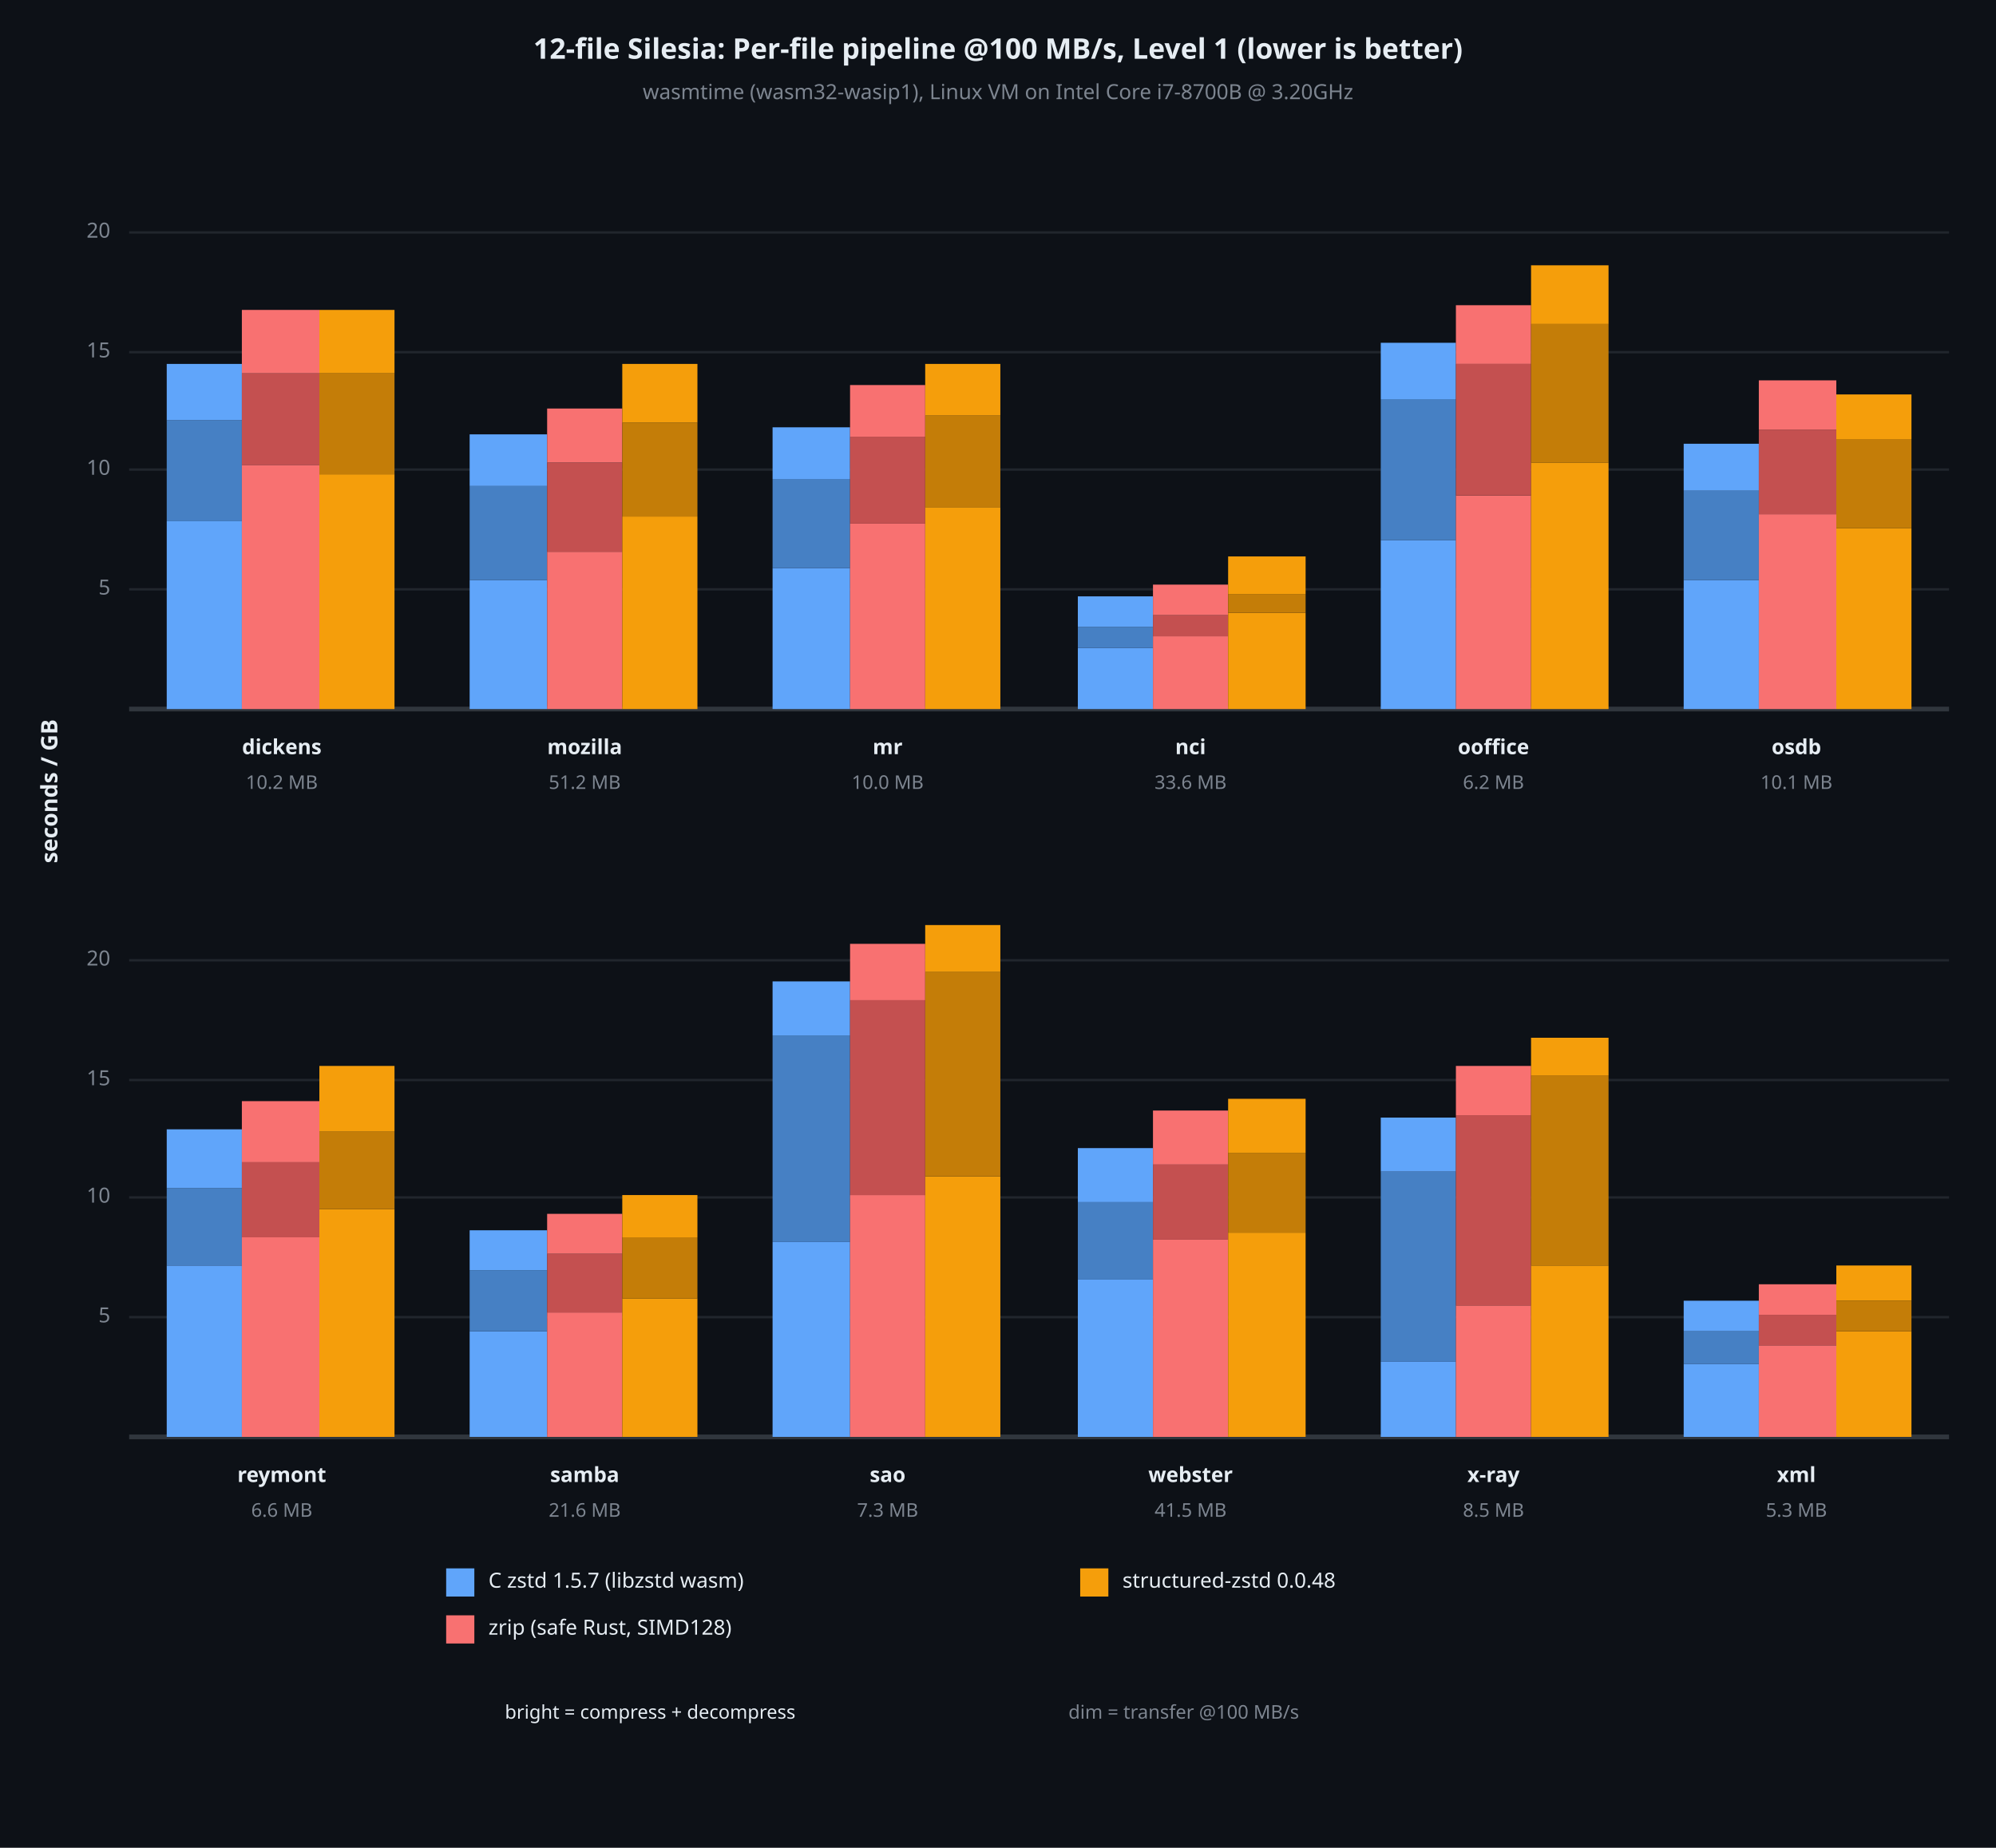
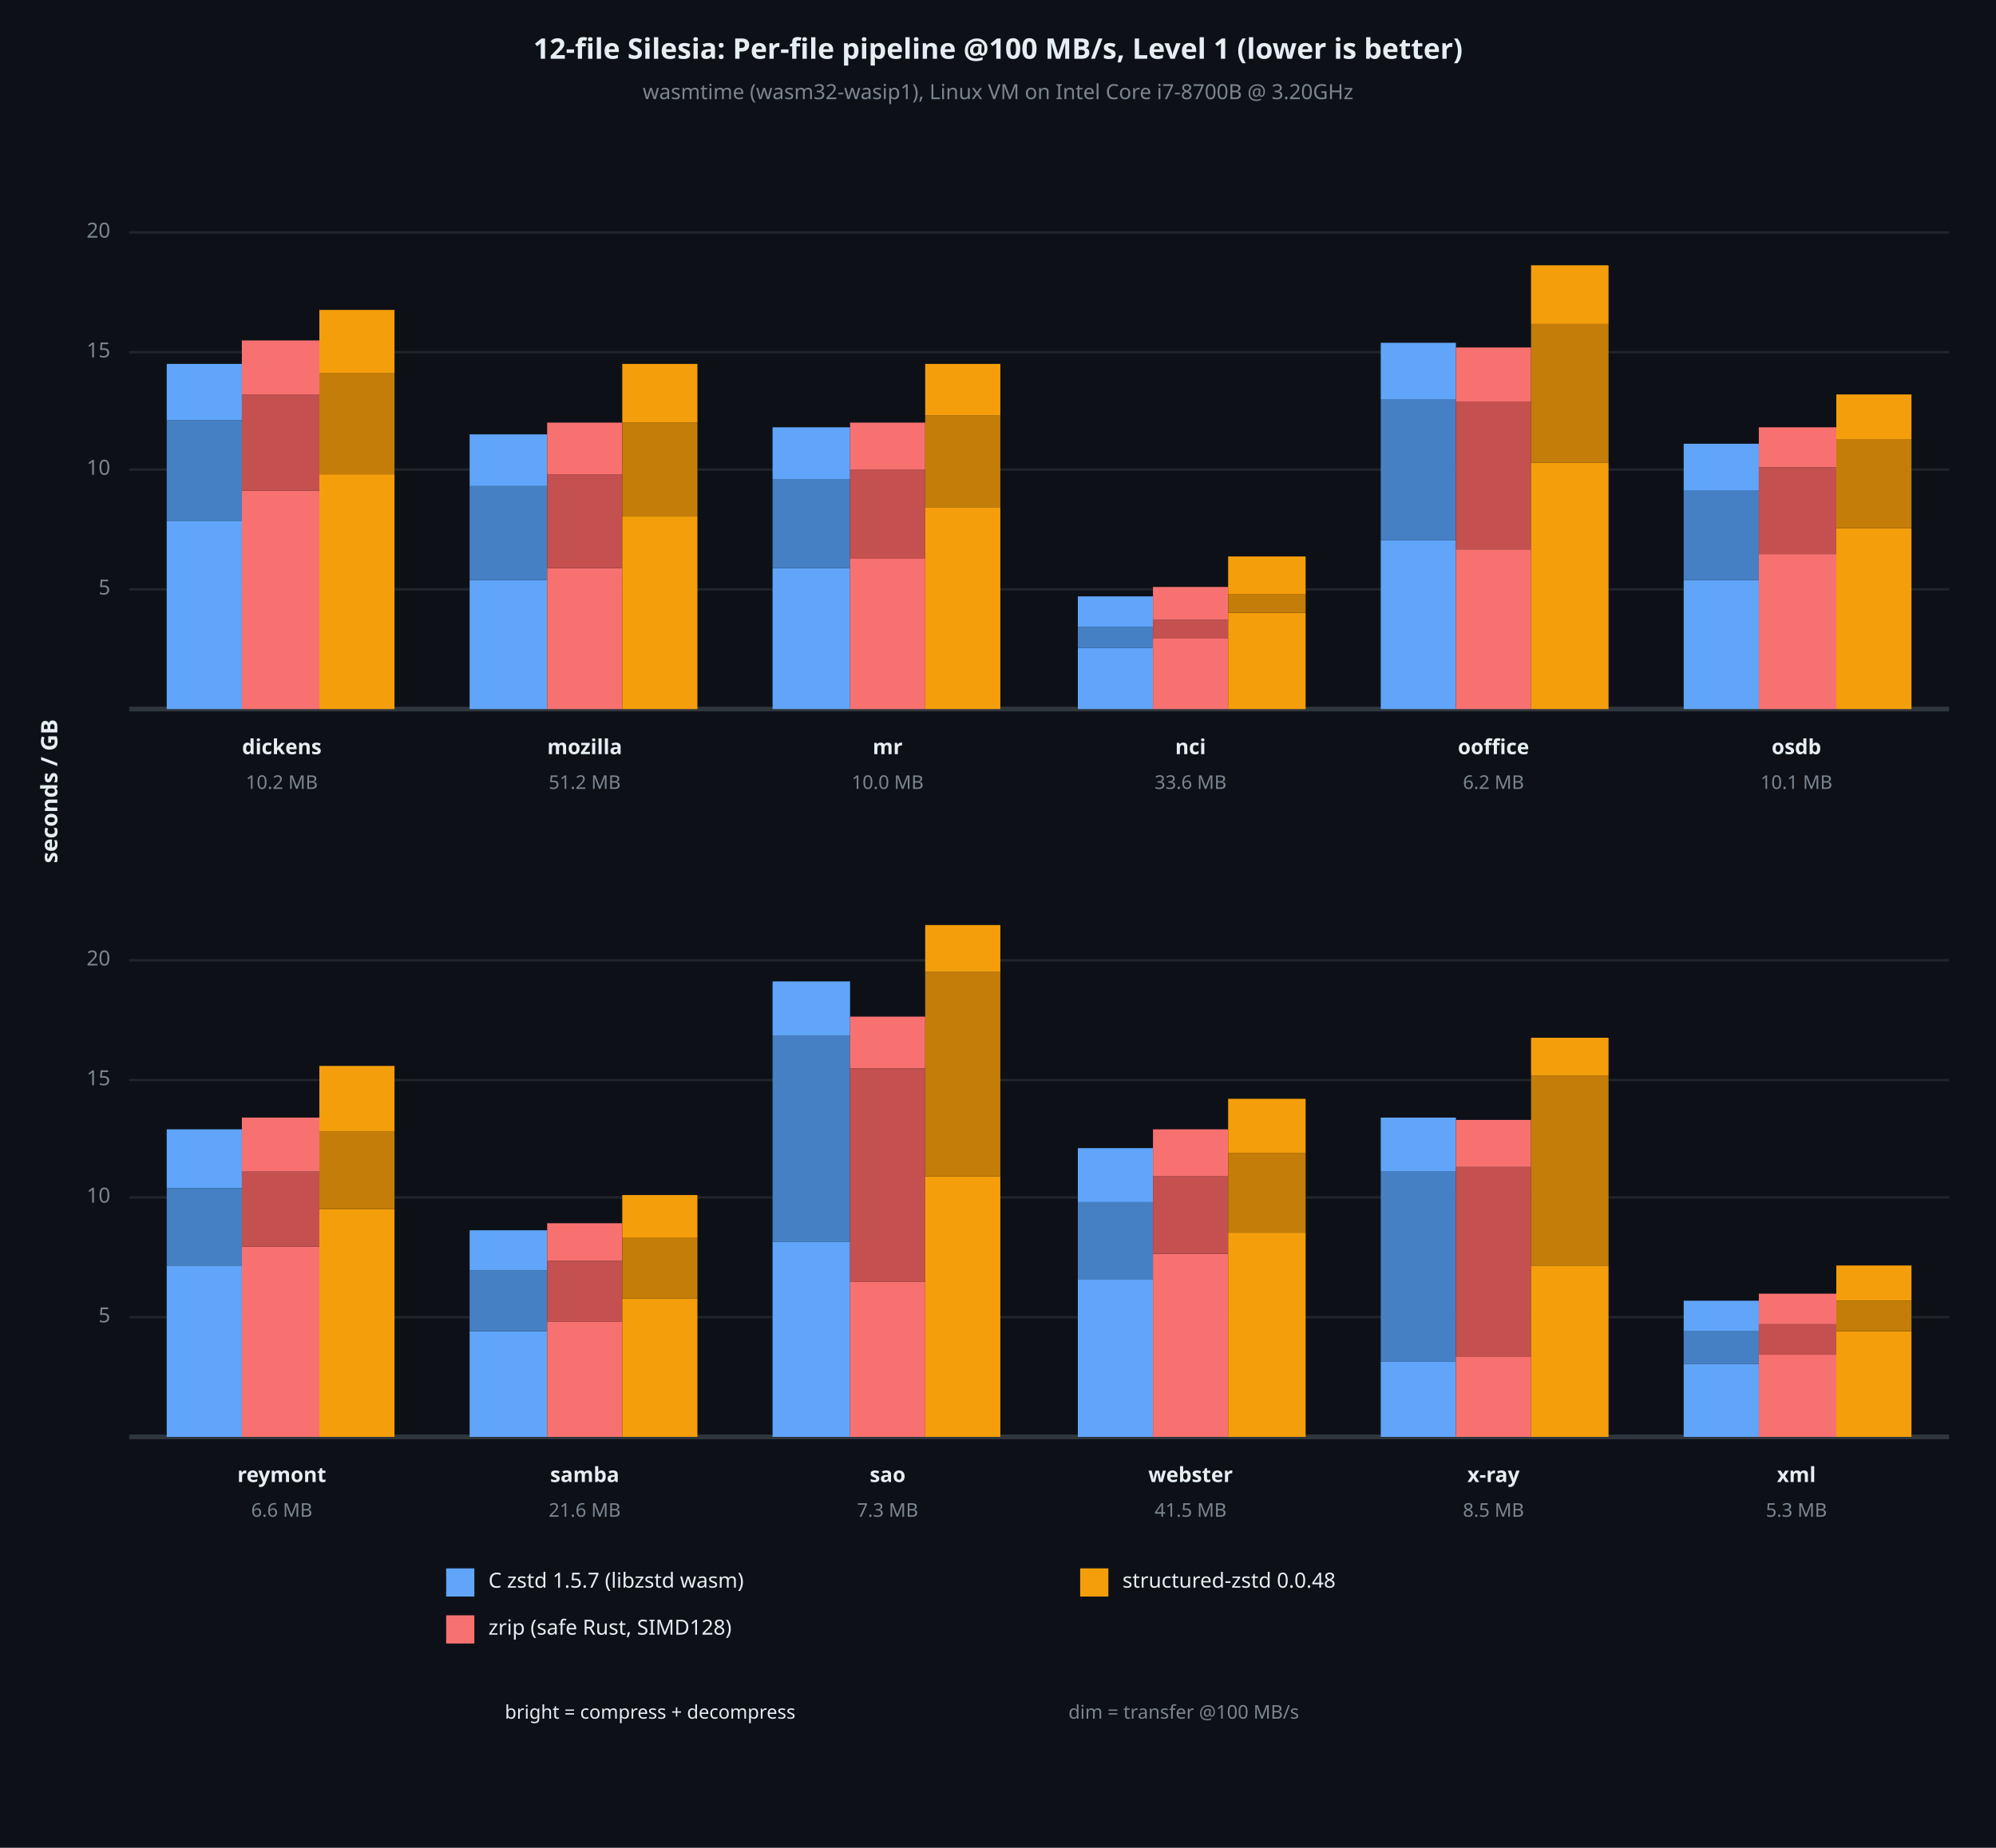
<svg xmlns="http://www.w3.org/2000/svg" viewBox="0 0 850 787" font-family="system-ui, -apple-system, sans-serif">
  <rect x="0" y="0" width="850" height="787" opacity="1" fill="#0D1117" stroke="none" />
  <text x="425" y="22" dy="0.5ex" text-anchor="middle" font-family="sans-serif" font-size="12.097" opacity="1" fill="#E6EDF3" font-weight="bold">
12-file Silesia: Per-file pipeline @100 MB/s, Level 1 (lower is better)
</text>
  <text x="425" y="40" dy="0.5ex" text-anchor="middle" font-family="sans-serif" font-size="8.871" opacity="1" fill="#7D8590">
wasmtime (wasm32-wasip1), Linux VM on Intel Core i7-8700B @ 3.20GHz
</text>
  <text x="22" y="337" dy="0.5ex" text-anchor="middle" font-family="sans-serif" font-size="9.677" opacity="1" fill="#E6EDF3" font-weight="bold" transform="rotate(270, 22, 337)">
seconds / GB
</text>
  <polyline fill="none" opacity="1" stroke="#21262D" stroke-width="1" points="55,251 830,251 " />
  <text x="47" y="251" dy="0.5ex" text-anchor="end" font-family="sans-serif" font-size="8.871" opacity="1" fill="#7D8590">
5
</text>
  <polyline fill="none" opacity="1" stroke="#21262D" stroke-width="1" points="55,200 830,200 " />
  <text x="47" y="200" dy="0.5ex" text-anchor="end" font-family="sans-serif" font-size="8.871" opacity="1" fill="#7D8590">
10
</text>
  <polyline fill="none" opacity="1" stroke="#21262D" stroke-width="1" points="55,150 830,150 " />
  <text x="47" y="150" dy="0.5ex" text-anchor="end" font-family="sans-serif" font-size="8.871" opacity="1" fill="#7D8590">
15
</text>
  <polyline fill="none" opacity="1" stroke="#21262D" stroke-width="1" points="55,99 830,99 " />
  <text x="47" y="99" dy="0.5ex" text-anchor="end" font-family="sans-serif" font-size="8.871" opacity="1" fill="#7D8590">
20
</text>
  <polyline fill="none" opacity="1" stroke="#30363D" stroke-width="2" points="55,302 830,302 " />
  <rect x="71" y="222" width="32" height="80" opacity="1" fill="#60A5FA" stroke="none" />
  <rect x="71" y="179" width="32" height="43" opacity="1" fill="#4680C4" stroke="none" />
  <rect x="71" y="155" width="32" height="24" opacity="1" fill="#60A5FA" stroke="none" />
-   <rect x="103" y="198" width="33" height="104" opacity="1" fill="#F87171" stroke="none" />
-   <rect x="103" y="159" width="33" height="39" opacity="1" fill="#C45050" stroke="none" />
-   <rect x="103" y="132" width="33" height="27" opacity="1" fill="#F87171" stroke="none" />
+   <rect x="103" y="209" width="33" height="93" opacity="1" fill="#F87171" stroke="none" />
+   <rect x="103" y="168" width="33" height="41" opacity="1" fill="#C45050" stroke="none" />
+   <rect x="103" y="145" width="33" height="23" opacity="1" fill="#F87171" stroke="none" />
  <rect x="136" y="202" width="32" height="100" opacity="1" fill="#F59E0B" stroke="none" />
  <rect x="136" y="159" width="32" height="43" opacity="1" fill="#C47D08" stroke="none" />
  <rect x="136" y="132" width="32" height="27" opacity="1" fill="#F59E0B" stroke="none" />
  <text x="120" y="319" dy="0.5ex" text-anchor="middle" font-family="sans-serif" font-size="8.871" opacity="1" fill="#E6EDF3" font-weight="bold">
dickens
</text>
  <text x="120" y="334" dy="0.5ex" text-anchor="middle" font-family="sans-serif" font-size="8.065" opacity="1" fill="#7D8590">
10.2 MB
</text>
  <rect x="200" y="247" width="33" height="55" opacity="1" fill="#60A5FA" stroke="none" />
  <rect x="200" y="207" width="33" height="40" opacity="1" fill="#4680C4" stroke="none" />
  <rect x="200" y="185" width="33" height="22" opacity="1" fill="#60A5FA" stroke="none" />
-   <rect x="233" y="235" width="32" height="67" opacity="1" fill="#F87171" stroke="none" />
-   <rect x="233" y="197" width="32" height="38" opacity="1" fill="#C45050" stroke="none" />
-   <rect x="233" y="174" width="32" height="23" opacity="1" fill="#F87171" stroke="none" />
+   <rect x="233" y="242" width="32" height="60" opacity="1" fill="#F87171" stroke="none" />
+   <rect x="233" y="202" width="32" height="40" opacity="1" fill="#C45050" stroke="none" />
+   <rect x="233" y="180" width="32" height="22" opacity="1" fill="#F87171" stroke="none" />
  <rect x="265" y="220" width="32" height="82" opacity="1" fill="#F59E0B" stroke="none" />
  <rect x="265" y="180" width="32" height="40" opacity="1" fill="#C47D08" stroke="none" />
  <rect x="265" y="155" width="32" height="25" opacity="1" fill="#F59E0B" stroke="none" />
  <text x="249" y="319" dy="0.5ex" text-anchor="middle" font-family="sans-serif" font-size="8.871" opacity="1" fill="#E6EDF3" font-weight="bold">
mozilla
</text>
  <text x="249" y="334" dy="0.5ex" text-anchor="middle" font-family="sans-serif" font-size="8.065" opacity="1" fill="#7D8590">
51.2 MB
</text>
  <rect x="329" y="242" width="33" height="60" opacity="1" fill="#60A5FA" stroke="none" />
  <rect x="329" y="204" width="33" height="38" opacity="1" fill="#4680C4" stroke="none" />
  <rect x="329" y="182" width="33" height="22" opacity="1" fill="#60A5FA" stroke="none" />
-   <rect x="362" y="223" width="32" height="79" opacity="1" fill="#F87171" stroke="none" />
-   <rect x="362" y="186" width="32" height="37" opacity="1" fill="#C45050" stroke="none" />
-   <rect x="362" y="164" width="32" height="22" opacity="1" fill="#F87171" stroke="none" />
+   <rect x="362" y="238" width="32" height="64" opacity="1" fill="#F87171" stroke="none" />
+   <rect x="362" y="200" width="32" height="38" opacity="1" fill="#C45050" stroke="none" />
+   <rect x="362" y="180" width="32" height="20" opacity="1" fill="#F87171" stroke="none" />
  <rect x="394" y="216" width="32" height="86" opacity="1" fill="#F59E0B" stroke="none" />
  <rect x="394" y="177" width="32" height="39" opacity="1" fill="#C47D08" stroke="none" />
  <rect x="394" y="155" width="32" height="22" opacity="1" fill="#F59E0B" stroke="none" />
  <text x="378" y="319" dy="0.5ex" text-anchor="middle" font-family="sans-serif" font-size="8.871" opacity="1" fill="#E6EDF3" font-weight="bold">
mr
</text>
  <text x="378" y="334" dy="0.5ex" text-anchor="middle" font-family="sans-serif" font-size="8.065" opacity="1" fill="#7D8590">
10.0 MB
</text>
  <rect x="459" y="276" width="32" height="26" opacity="1" fill="#60A5FA" stroke="none" />
  <rect x="459" y="267" width="32" height="9" opacity="1" fill="#4680C4" stroke="none" />
  <rect x="459" y="254" width="32" height="13" opacity="1" fill="#60A5FA" stroke="none" />
-   <rect x="491" y="271" width="32" height="31" opacity="1" fill="#F87171" stroke="none" />
-   <rect x="491" y="262" width="32" height="9" opacity="1" fill="#C45050" stroke="none" />
-   <rect x="491" y="249" width="32" height="13" opacity="1" fill="#F87171" stroke="none" />
+   <rect x="491" y="272" width="32" height="30" opacity="1" fill="#F87171" stroke="none" />
+   <rect x="491" y="264" width="32" height="8" opacity="1" fill="#C45050" stroke="none" />
+   <rect x="491" y="250" width="32" height="14" opacity="1" fill="#F87171" stroke="none" />
  <rect x="523" y="261" width="33" height="41" opacity="1" fill="#F59E0B" stroke="none" />
  <rect x="523" y="253" width="33" height="8" opacity="1" fill="#C47D08" stroke="none" />
  <rect x="523" y="237" width="33" height="16" opacity="1" fill="#F59E0B" stroke="none" />
  <text x="507" y="319" dy="0.5ex" text-anchor="middle" font-family="sans-serif" font-size="8.871" opacity="1" fill="#E6EDF3" font-weight="bold">
nci
</text>
  <text x="507" y="334" dy="0.5ex" text-anchor="middle" font-family="sans-serif" font-size="8.065" opacity="1" fill="#7D8590">
33.6 MB
</text>
  <rect x="588" y="230" width="32" height="72" opacity="1" fill="#60A5FA" stroke="none" />
  <rect x="588" y="170" width="32" height="60" opacity="1" fill="#4680C4" stroke="none" />
  <rect x="588" y="146" width="32" height="24" opacity="1" fill="#60A5FA" stroke="none" />
-   <rect x="620" y="211" width="32" height="91" opacity="1" fill="#F87171" stroke="none" />
-   <rect x="620" y="155" width="32" height="56" opacity="1" fill="#C45050" stroke="none" />
-   <rect x="620" y="130" width="32" height="25" opacity="1" fill="#F87171" stroke="none" />
+   <rect x="620" y="234" width="32" height="68" opacity="1" fill="#F87171" stroke="none" />
+   <rect x="620" y="171" width="32" height="63" opacity="1" fill="#C45050" stroke="none" />
+   <rect x="620" y="148" width="32" height="23" opacity="1" fill="#F87171" stroke="none" />
  <rect x="652" y="197" width="33" height="105" opacity="1" fill="#F59E0B" stroke="none" />
  <rect x="652" y="138" width="33" height="59" opacity="1" fill="#C47D08" stroke="none" />
  <rect x="652" y="113" width="33" height="25" opacity="1" fill="#F59E0B" stroke="none" />
  <text x="636" y="319" dy="0.5ex" text-anchor="middle" font-family="sans-serif" font-size="8.871" opacity="1" fill="#E6EDF3" font-weight="bold">
ooffice
</text>
  <text x="636" y="334" dy="0.5ex" text-anchor="middle" font-family="sans-serif" font-size="8.065" opacity="1" fill="#7D8590">
6.2 MB
</text>
  <rect x="717" y="247" width="32" height="55" opacity="1" fill="#60A5FA" stroke="none" />
  <rect x="717" y="209" width="32" height="38" opacity="1" fill="#4680C4" stroke="none" />
  <rect x="717" y="189" width="32" height="20" opacity="1" fill="#60A5FA" stroke="none" />
-   <rect x="749" y="219" width="33" height="83" opacity="1" fill="#F87171" stroke="none" />
-   <rect x="749" y="183" width="33" height="36" opacity="1" fill="#C45050" stroke="none" />
-   <rect x="749" y="162" width="33" height="21" opacity="1" fill="#F87171" stroke="none" />
+   <rect x="749" y="236" width="33" height="66" opacity="1" fill="#F87171" stroke="none" />
+   <rect x="749" y="199" width="33" height="37" opacity="1" fill="#C45050" stroke="none" />
+   <rect x="749" y="182" width="33" height="17" opacity="1" fill="#F87171" stroke="none" />
  <rect x="782" y="225" width="32" height="77" opacity="1" fill="#F59E0B" stroke="none" />
  <rect x="782" y="187" width="32" height="38" opacity="1" fill="#C47D08" stroke="none" />
  <rect x="782" y="168" width="32" height="19" opacity="1" fill="#F59E0B" stroke="none" />
  <text x="765" y="319" dy="0.5ex" text-anchor="middle" font-family="sans-serif" font-size="8.871" opacity="1" fill="#E6EDF3" font-weight="bold">
osdb
</text>
  <text x="765" y="334" dy="0.5ex" text-anchor="middle" font-family="sans-serif" font-size="8.065" opacity="1" fill="#7D8590">
10.1 MB
</text>
  <polyline fill="none" opacity="1" stroke="#21262D" stroke-width="1" points="55,561 830,561 " />
  <text x="47" y="561" dy="0.5ex" text-anchor="end" font-family="sans-serif" font-size="8.871" opacity="1" fill="#7D8590">
5
</text>
  <polyline fill="none" opacity="1" stroke="#21262D" stroke-width="1" points="55,510 830,510 " />
  <text x="47" y="510" dy="0.5ex" text-anchor="end" font-family="sans-serif" font-size="8.871" opacity="1" fill="#7D8590">
10
</text>
  <polyline fill="none" opacity="1" stroke="#21262D" stroke-width="1" points="55,460 830,460 " />
  <text x="47" y="460" dy="0.5ex" text-anchor="end" font-family="sans-serif" font-size="8.871" opacity="1" fill="#7D8590">
15
</text>
  <polyline fill="none" opacity="1" stroke="#21262D" stroke-width="1" points="55,409 830,409 " />
  <text x="47" y="409" dy="0.5ex" text-anchor="end" font-family="sans-serif" font-size="8.871" opacity="1" fill="#7D8590">
20
</text>
  <polyline fill="none" opacity="1" stroke="#30363D" stroke-width="2" points="55,612 830,612 " />
  <rect x="71" y="539" width="32" height="73" opacity="1" fill="#60A5FA" stroke="none" />
  <rect x="71" y="506" width="32" height="33" opacity="1" fill="#4680C4" stroke="none" />
  <rect x="71" y="481" width="32" height="25" opacity="1" fill="#60A5FA" stroke="none" />
-   <rect x="103" y="527" width="33" height="85" opacity="1" fill="#F87171" stroke="none" />
-   <rect x="103" y="495" width="33" height="32" opacity="1" fill="#C45050" stroke="none" />
-   <rect x="103" y="469" width="33" height="26" opacity="1" fill="#F87171" stroke="none" />
+   <rect x="103" y="531" width="33" height="81" opacity="1" fill="#F87171" stroke="none" />
+   <rect x="103" y="499" width="33" height="32" opacity="1" fill="#C45050" stroke="none" />
+   <rect x="103" y="476" width="33" height="23" opacity="1" fill="#F87171" stroke="none" />
  <rect x="136" y="515" width="32" height="97" opacity="1" fill="#F59E0B" stroke="none" />
  <rect x="136" y="482" width="32" height="33" opacity="1" fill="#C47D08" stroke="none" />
  <rect x="136" y="454" width="32" height="28" opacity="1" fill="#F59E0B" stroke="none" />
  <text x="120" y="629" dy="0.5ex" text-anchor="middle" font-family="sans-serif" font-size="8.871" opacity="1" fill="#E6EDF3" font-weight="bold">
reymont
</text>
  <text x="120" y="644" dy="0.5ex" text-anchor="middle" font-family="sans-serif" font-size="8.065" opacity="1" fill="#7D8590">
6.6 MB
</text>
  <rect x="200" y="567" width="33" height="45" opacity="1" fill="#60A5FA" stroke="none" />
  <rect x="200" y="541" width="33" height="26" opacity="1" fill="#4680C4" stroke="none" />
  <rect x="200" y="524" width="33" height="17" opacity="1" fill="#60A5FA" stroke="none" />
-   <rect x="233" y="559" width="32" height="53" opacity="1" fill="#F87171" stroke="none" />
-   <rect x="233" y="534" width="32" height="25" opacity="1" fill="#C45050" stroke="none" />
-   <rect x="233" y="517" width="32" height="17" opacity="1" fill="#F87171" stroke="none" />
+   <rect x="233" y="563" width="32" height="49" opacity="1" fill="#F87171" stroke="none" />
+   <rect x="233" y="537" width="32" height="26" opacity="1" fill="#C45050" stroke="none" />
+   <rect x="233" y="521" width="32" height="16" opacity="1" fill="#F87171" stroke="none" />
  <rect x="265" y="553" width="32" height="59" opacity="1" fill="#F59E0B" stroke="none" />
  <rect x="265" y="527" width="32" height="26" opacity="1" fill="#C47D08" stroke="none" />
  <rect x="265" y="509" width="32" height="18" opacity="1" fill="#F59E0B" stroke="none" />
  <text x="249" y="629" dy="0.5ex" text-anchor="middle" font-family="sans-serif" font-size="8.871" opacity="1" fill="#E6EDF3" font-weight="bold">
samba
</text>
  <text x="249" y="644" dy="0.5ex" text-anchor="middle" font-family="sans-serif" font-size="8.065" opacity="1" fill="#7D8590">
21.6 MB
</text>
  <rect x="329" y="529" width="33" height="83" opacity="1" fill="#60A5FA" stroke="none" />
  <rect x="329" y="441" width="33" height="88" opacity="1" fill="#4680C4" stroke="none" />
  <rect x="329" y="418" width="33" height="23" opacity="1" fill="#60A5FA" stroke="none" />
-   <rect x="362" y="509" width="32" height="103" opacity="1" fill="#F87171" stroke="none" />
-   <rect x="362" y="426" width="32" height="83" opacity="1" fill="#C45050" stroke="none" />
-   <rect x="362" y="402" width="32" height="24" opacity="1" fill="#F87171" stroke="none" />
+   <rect x="362" y="546" width="32" height="66" opacity="1" fill="#F87171" stroke="none" />
+   <rect x="362" y="455" width="32" height="91" opacity="1" fill="#C45050" stroke="none" />
+   <rect x="362" y="433" width="32" height="22" opacity="1" fill="#F87171" stroke="none" />
  <rect x="394" y="501" width="32" height="111" opacity="1" fill="#F59E0B" stroke="none" />
  <rect x="394" y="414" width="32" height="87" opacity="1" fill="#C47D08" stroke="none" />
  <rect x="394" y="394" width="32" height="20" opacity="1" fill="#F59E0B" stroke="none" />
  <text x="378" y="629" dy="0.5ex" text-anchor="middle" font-family="sans-serif" font-size="8.871" opacity="1" fill="#E6EDF3" font-weight="bold">
sao
</text>
  <text x="378" y="644" dy="0.5ex" text-anchor="middle" font-family="sans-serif" font-size="8.065" opacity="1" fill="#7D8590">
7.3 MB
</text>
  <rect x="459" y="545" width="32" height="67" opacity="1" fill="#60A5FA" stroke="none" />
  <rect x="459" y="512" width="32" height="33" opacity="1" fill="#4680C4" stroke="none" />
  <rect x="459" y="489" width="32" height="23" opacity="1" fill="#60A5FA" stroke="none" />
-   <rect x="491" y="528" width="32" height="84" opacity="1" fill="#F87171" stroke="none" />
-   <rect x="491" y="496" width="32" height="32" opacity="1" fill="#C45050" stroke="none" />
-   <rect x="491" y="473" width="32" height="23" opacity="1" fill="#F87171" stroke="none" />
+   <rect x="491" y="534" width="32" height="78" opacity="1" fill="#F87171" stroke="none" />
+   <rect x="491" y="501" width="32" height="33" opacity="1" fill="#C45050" stroke="none" />
+   <rect x="491" y="481" width="32" height="20" opacity="1" fill="#F87171" stroke="none" />
  <rect x="523" y="525" width="33" height="87" opacity="1" fill="#F59E0B" stroke="none" />
  <rect x="523" y="491" width="33" height="34" opacity="1" fill="#C47D08" stroke="none" />
  <rect x="523" y="468" width="33" height="23" opacity="1" fill="#F59E0B" stroke="none" />
  <text x="507" y="629" dy="0.5ex" text-anchor="middle" font-family="sans-serif" font-size="8.871" opacity="1" fill="#E6EDF3" font-weight="bold">
webster
</text>
  <text x="507" y="644" dy="0.5ex" text-anchor="middle" font-family="sans-serif" font-size="8.065" opacity="1" fill="#7D8590">
41.5 MB
</text>
  <rect x="588" y="580" width="32" height="32" opacity="1" fill="#60A5FA" stroke="none" />
  <rect x="588" y="499" width="32" height="81" opacity="1" fill="#4680C4" stroke="none" />
  <rect x="588" y="476" width="32" height="23" opacity="1" fill="#60A5FA" stroke="none" />
-   <rect x="620" y="556" width="32" height="56" opacity="1" fill="#F87171" stroke="none" />
-   <rect x="620" y="475" width="32" height="81" opacity="1" fill="#C45050" stroke="none" />
-   <rect x="620" y="454" width="32" height="21" opacity="1" fill="#F87171" stroke="none" />
+   <rect x="620" y="578" width="32" height="34" opacity="1" fill="#F87171" stroke="none" />
+   <rect x="620" y="497" width="32" height="81" opacity="1" fill="#C45050" stroke="none" />
+   <rect x="620" y="477" width="32" height="20" opacity="1" fill="#F87171" stroke="none" />
  <rect x="652" y="539" width="33" height="73" opacity="1" fill="#F59E0B" stroke="none" />
  <rect x="652" y="458" width="33" height="81" opacity="1" fill="#C47D08" stroke="none" />
  <rect x="652" y="442" width="33" height="16" opacity="1" fill="#F59E0B" stroke="none" />
  <text x="636" y="629" dy="0.5ex" text-anchor="middle" font-family="sans-serif" font-size="8.871" opacity="1" fill="#E6EDF3" font-weight="bold">
x-ray
</text>
  <text x="636" y="644" dy="0.5ex" text-anchor="middle" font-family="sans-serif" font-size="8.065" opacity="1" fill="#7D8590">
8.5 MB
</text>
  <rect x="717" y="581" width="32" height="31" opacity="1" fill="#60A5FA" stroke="none" />
  <rect x="717" y="567" width="32" height="14" opacity="1" fill="#4680C4" stroke="none" />
  <rect x="717" y="554" width="32" height="13" opacity="1" fill="#60A5FA" stroke="none" />
-   <rect x="749" y="573" width="33" height="39" opacity="1" fill="#F87171" stroke="none" />
-   <rect x="749" y="560" width="33" height="13" opacity="1" fill="#C45050" stroke="none" />
-   <rect x="749" y="547" width="33" height="13" opacity="1" fill="#F87171" stroke="none" />
+   <rect x="749" y="577" width="33" height="35" opacity="1" fill="#F87171" stroke="none" />
+   <rect x="749" y="564" width="33" height="13" opacity="1" fill="#C45050" stroke="none" />
+   <rect x="749" y="551" width="33" height="13" opacity="1" fill="#F87171" stroke="none" />
  <rect x="782" y="567" width="32" height="45" opacity="1" fill="#F59E0B" stroke="none" />
  <rect x="782" y="554" width="32" height="13" opacity="1" fill="#C47D08" stroke="none" />
  <rect x="782" y="539" width="32" height="15" opacity="1" fill="#F59E0B" stroke="none" />
  <text x="765" y="629" dy="0.5ex" text-anchor="middle" font-family="sans-serif" font-size="8.871" opacity="1" fill="#E6EDF3" font-weight="bold">
xml
</text>
  <text x="765" y="644" dy="0.5ex" text-anchor="middle" font-family="sans-serif" font-size="8.065" opacity="1" fill="#7D8590">
5.3 MB
</text>
  <rect x="190" y="668" width="12" height="12" opacity="1" fill="#60A5FA" stroke="none" />
  <text x="208" y="674" dy="0.5ex" text-anchor="start" font-family="sans-serif" font-size="8.871" opacity="1" fill="#E6EDF3">
C zstd 1.5.7 (libzstd wasm)
</text>
  <rect x="190" y="688" width="12" height="12" opacity="1" fill="#F87171" stroke="none" />
  <text x="208" y="694" dy="0.5ex" text-anchor="start" font-family="sans-serif" font-size="8.871" opacity="1" fill="#E6EDF3">
zrip (safe Rust, SIMD128)
</text>
  <rect x="460" y="668" width="12" height="12" opacity="1" fill="#F59E0B" stroke="none" />
  <text x="478" y="674" dy="0.5ex" text-anchor="start" font-family="sans-serif" font-size="8.871" opacity="1" fill="#E6EDF3">
structured-zstd 0.0.48
</text>
  <text x="215" y="730" dy="0.5ex" text-anchor="start" font-family="sans-serif" font-size="8.065" opacity="1" fill="#E6EDF3">
bright = compress + decompress
</text>
  <text x="455" y="730" dy="0.5ex" text-anchor="start" font-family="sans-serif" font-size="8.065" opacity="1" fill="#7D8590">
dim = transfer @100 MB/s
</text>
</svg>
